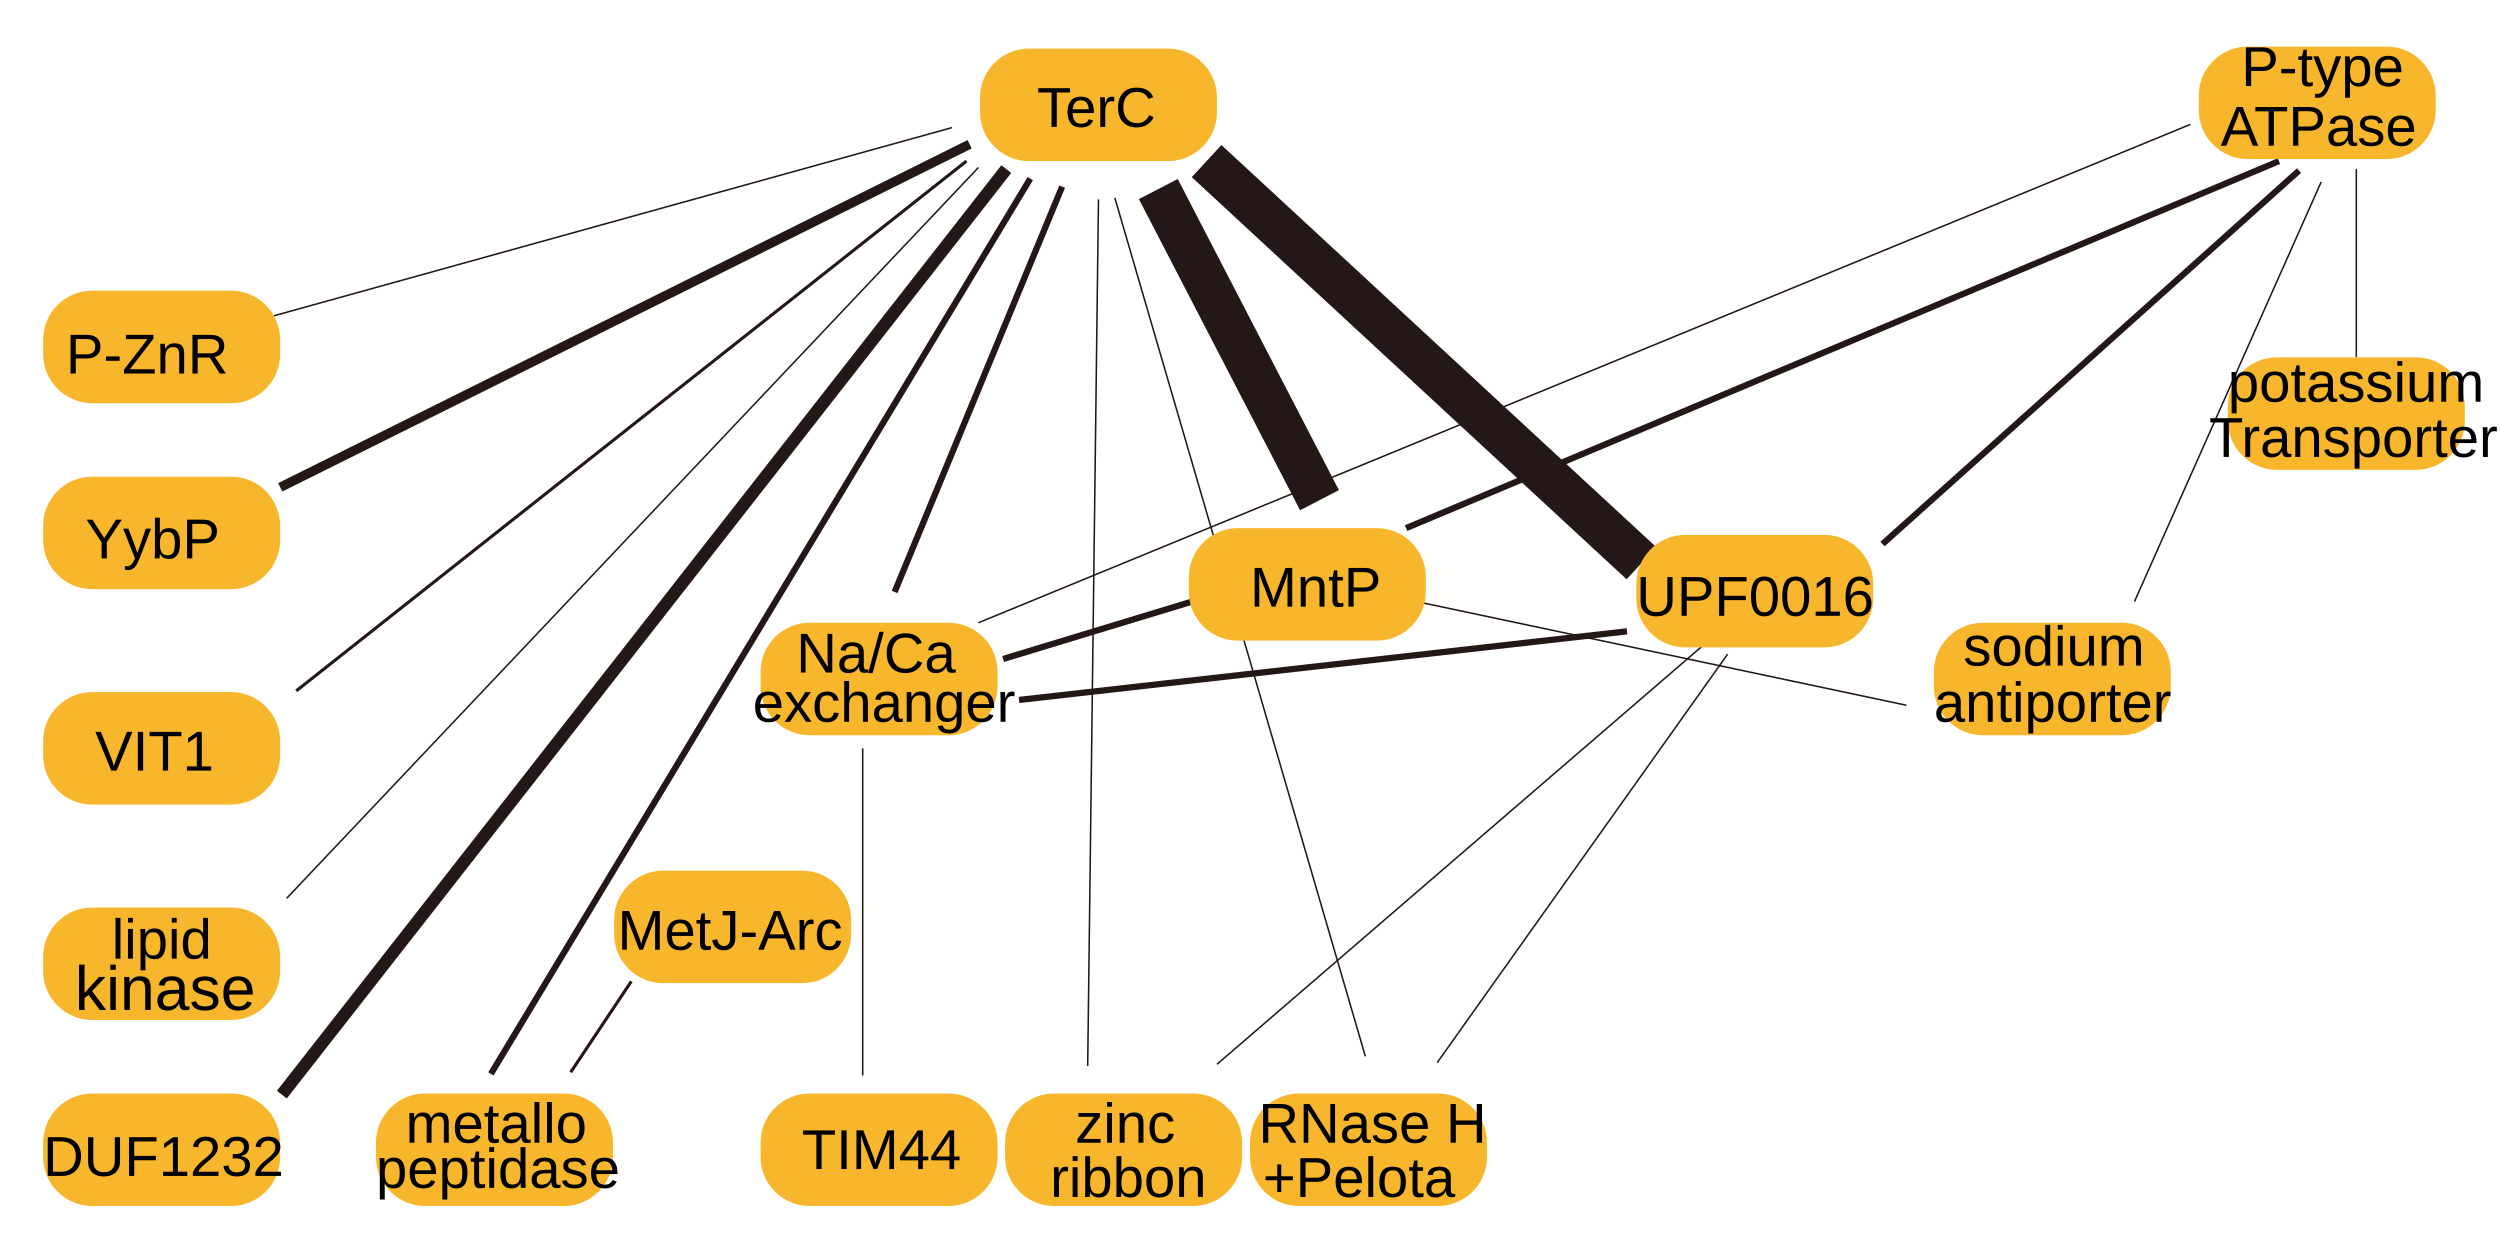
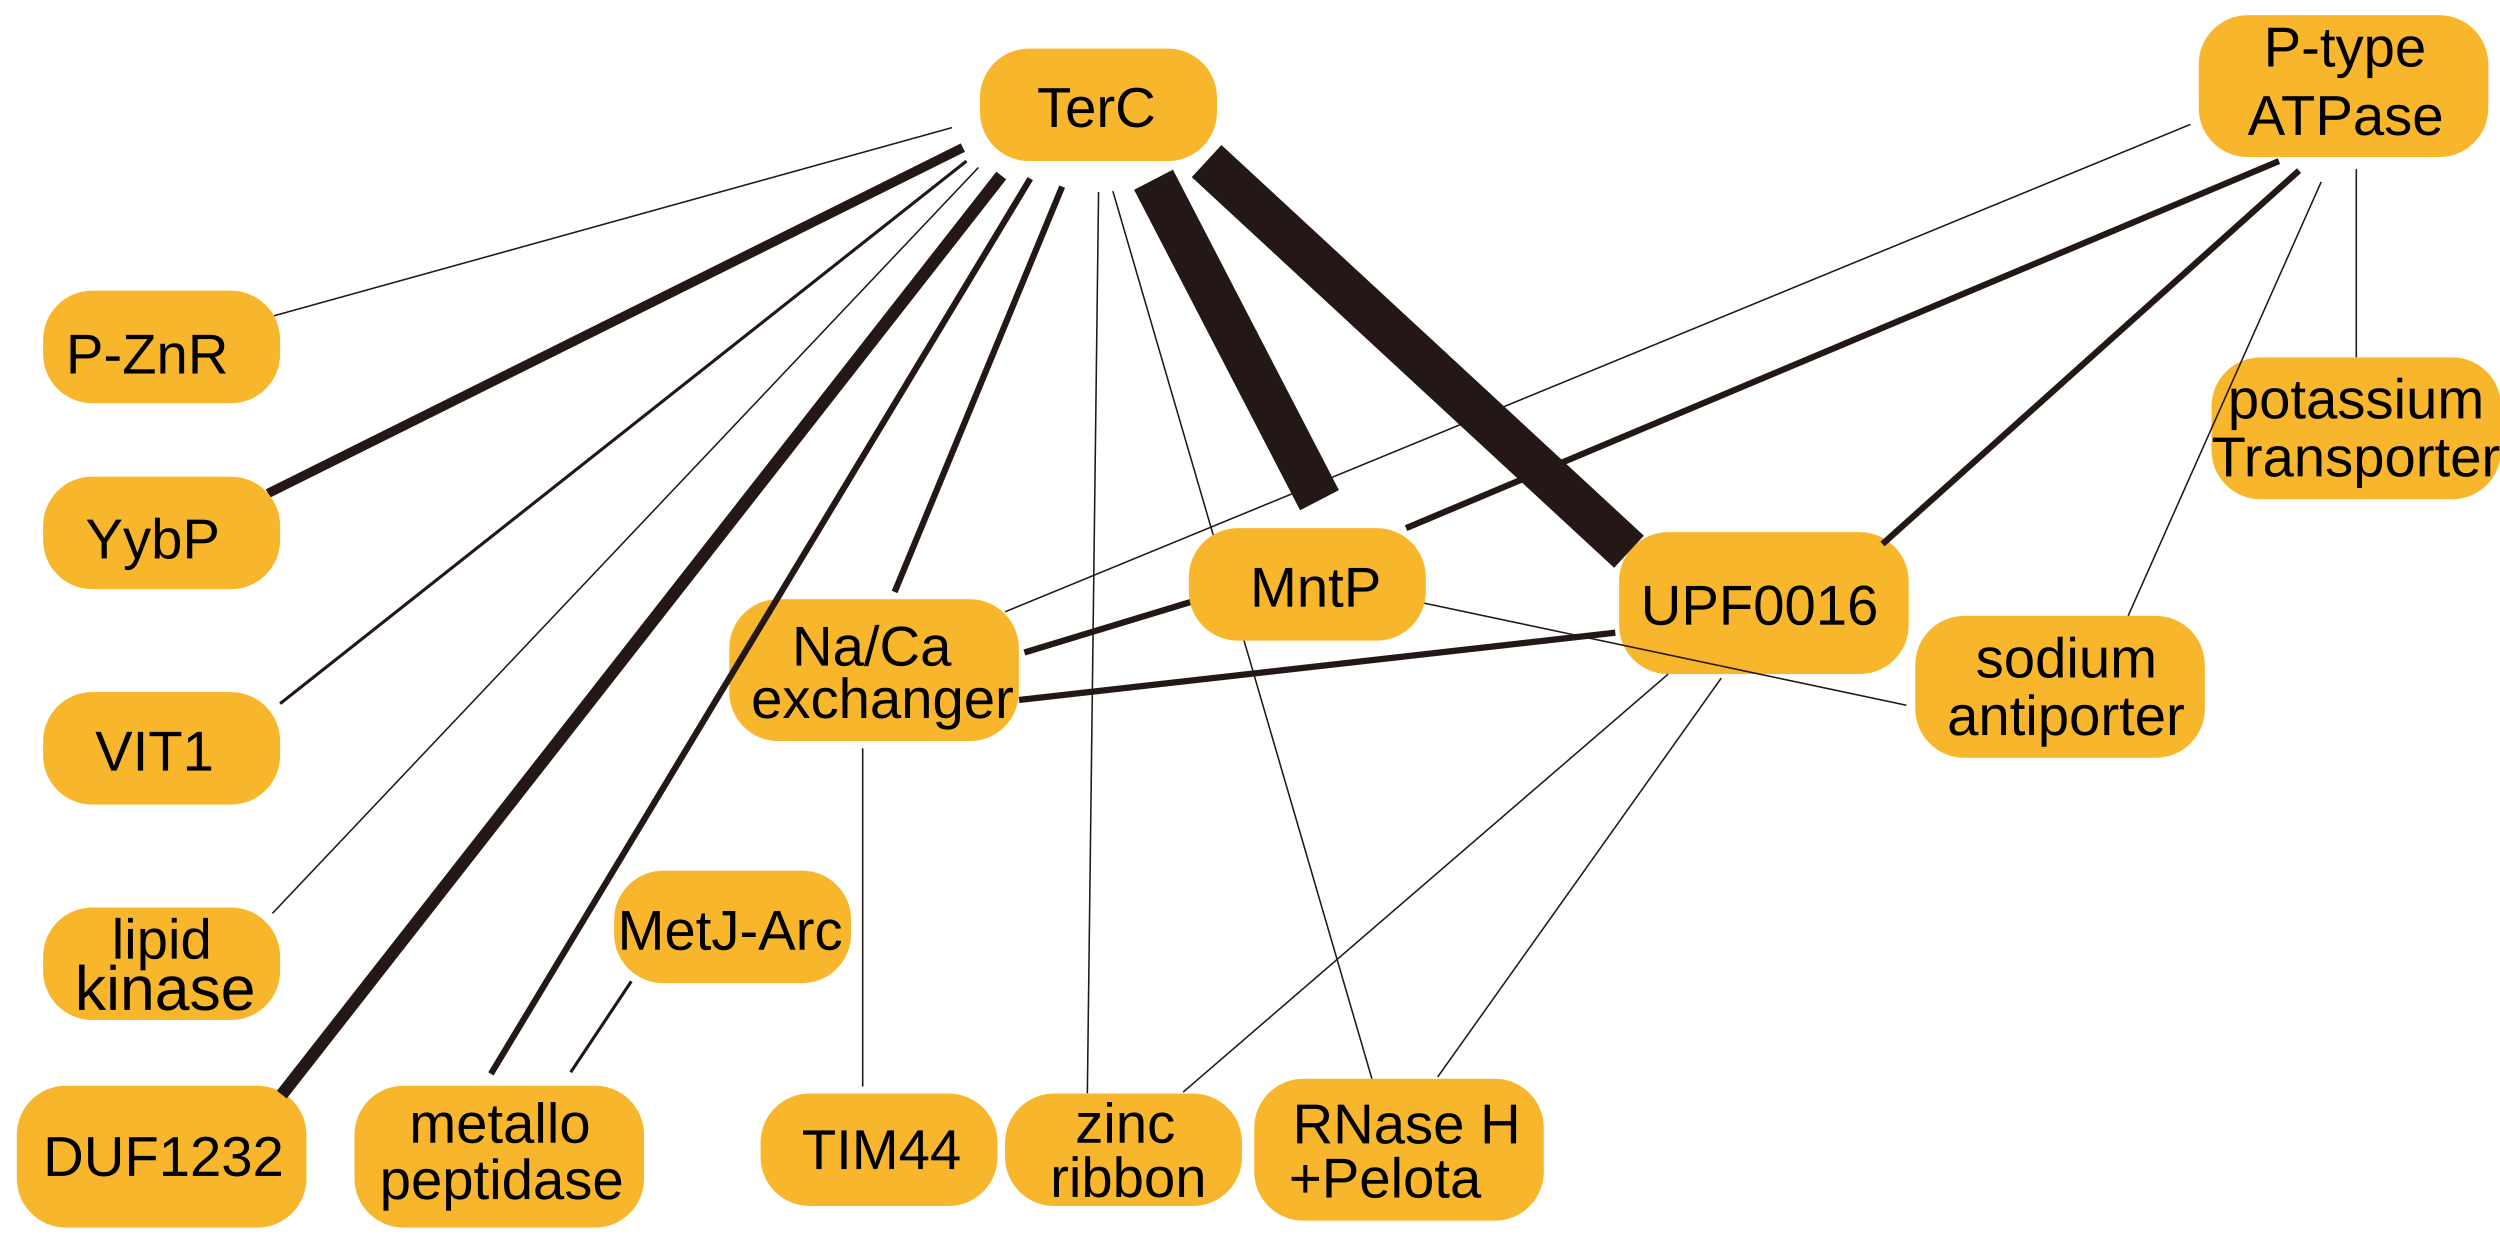
<svg xmlns="http://www.w3.org/2000/svg" id="图层_1" data-name="图层 1" viewBox="0 0 800 400">
  <defs>
-     <style>.cls-1{fill:#f8b62d;}.cls-2,.cls-3,.cls-4,.cls-5,.cls-6,.cls-7{fill:none;stroke:#231815;stroke-miterlimit:10;}.cls-2{stroke-width:14px;}.cls-3{stroke-width:2px;}.cls-5{stroke-width:4px;}.cls-6{stroke-width:3px;}.cls-7{stroke-width:0.5px;}.cls-8{font-size:18px;}.cls-11,.cls-8{font-family:ArialMT, Arial;}.cls-9{letter-spacing:-0.02em;}.cls-10,.cls-11{font-size:20px;}.cls-12{letter-spacing:-0.11em;}.cls-13{letter-spacing:-0.07em;}.cls-14{letter-spacing:-0.04em;}</style>
+     <style>.cls-1{fill:#f8b62d;}.cls-2{font-size:18px;}.cls-12,.cls-2{font-family:ArialMT, Arial;}.cls-3{letter-spacing:-0.04em;}.cls-4,.cls-5,.cls-6,.cls-7,.cls-8,.cls-9{fill:none;stroke:#231815;stroke-miterlimit:10;}.cls-4{stroke-width:14px;}.cls-5{stroke-width:2px;}.cls-7{stroke-width:4px;}.cls-8{stroke-width:3px;}.cls-9{stroke-width:0.5px;}.cls-10{letter-spacing:-0.02em;}.cls-11,.cls-12{font-size:20px;}.cls-13{letter-spacing:-0.11em;}.cls-14{letter-spacing:-0.07em;}</style>
  </defs>
+   <rect class="cls-1" x="518.11" y="170.29" width="92.67" height="45.41" rx="15.7" />
+   <rect class="cls-1" x="5.38" y="347.43" width="92.67" height="45.41" rx="15.7" />
+   <rect class="cls-1" x="113.44" y="347.43" width="92.67" height="45.41" rx="15.7" />
+   <rect class="cls-1" x="401.35" y="345.21" width="92.67" height="45.41" rx="15.7" />
+   <rect class="cls-1" x="233.37" y="191.74" width="92.67" height="45.41" rx="15.7" />
+   <rect class="cls-1" x="612.88" y="197.08" width="92.67" height="45.41" rx="15.7" />
+   <rect class="cls-1" x="703.59" y="4.85" width="92.67" height="45.41" rx="15.7" />
+   <rect class="cls-1" x="707.69" y="114.36" width="92.67" height="45.41" rx="15.7" />
+   <text class="cls-2" transform="translate(707.69 152.43)">
+     <tspan class="cls-3">T</tspan>
+     <tspan x="10.33" y="0">ransporter</tspan>
+   </text>
  <rect class="cls-1" x="313.6" y="15.55" width="75.83" height="36" rx="15.7" />
-   <line class="cls-2" x1="525.26" y1="180.23" x2="386.11" y2="51.55" />
-   <line class="cls-2" x1="370.66" y1="60.49" x2="422.24" y2="160.06" />
-   <line class="cls-3" x1="326.09" y1="223.98" x2="520.64" y2="202.02" />
-   <line class="cls-3" x1="735.68" y1="54.6" x2="602.4" y2="174.09" />
-   <line class="cls-3" x1="729.26" y1="51.55" x2="449.94" y2="169" />
-   <line class="cls-3" x1="339.89" y1="59.72" x2="286.28" y2="189.43" />
-   <line class="cls-3" x1="329.68" y1="57.17" x2="157.09" y2="343.64" />
-   <line class="cls-4" x1="309.26" y1="51.55" x2="94.79" y2="221.09" />
-   <line class="cls-5" x1="322.02" y1="54.11" x2="90.19" y2="350.28" />
-   <line class="cls-6" x1="310.28" y1="46.16" x2="89.68" y2="155.94" />
-   <line class="cls-7" x1="700.91" y1="39.81" x2="313.09" y2="199.28" />
-   <line class="cls-3" x1="321" y1="210.87" x2="384.83" y2="191.47" />
-   <line class="cls-4" x1="202.02" y1="314.02" x2="182.62" y2="343.13" />
-   <line class="cls-7" x1="87.64" y1="101.05" x2="304.66" y2="40.83" />
-   <line class="cls-7" x1="276.06" y1="239.47" x2="276.06" y2="344.15" />
-   <line class="cls-7" x1="351.51" y1="63.81" x2="348.06" y2="341.09" />
-   <line class="cls-7" x1="436.91" y1="338.02" x2="356.74" y2="63.3" />
-   <line class="cls-7" x1="455.68" y1="193" x2="610.02" y2="225.68" />
-   <line class="cls-7" x1="389.43" y1="340.57" x2="544.66" y2="206.79" />
-   <line class="cls-7" x1="459.89" y1="340.06" x2="552.83" y2="209.34" />
-   <line class="cls-7" x1="91.72" y1="287.47" x2="313.09" y2="53.6" />
-   <line class="cls-7" x1="754.02" y1="54.11" x2="754.02" y2="114.35" />
-   <line class="cls-7" x1="742.79" y1="58.19" x2="683.04" y2="192.49" />
+   <line class="cls-4" x1="521.28" y1="176.56" x2="386.11" y2="51.55" />
+   <line class="cls-4" x1="369.12" y1="57.51" x2="422.24" y2="160.06" />
+   <line class="cls-5" x1="326.09" y1="223.98" x2="516.9" y2="202.45" />
+   <line class="cls-5" x1="735.68" y1="54.6" x2="602.4" y2="174.09" />
+   <line class="cls-5" x1="729.26" y1="51.55" x2="449.94" y2="169" />
+   <line class="cls-5" x1="339.89" y1="59.72" x2="286.28" y2="189.43" />
+   <line class="cls-5" x1="329.68" y1="57.17" x2="157.09" y2="343.64" />
+   <line class="cls-6" x1="309.26" y1="51.55" x2="89.63" y2="225.16" />
+   <line class="cls-7" x1="320.4" y1="56.17" x2="90.19" y2="350.28" />
+   <line class="cls-8" x1="308.12" y1="47.23" x2="85.73" y2="157.91" />
+   <line class="cls-9" x1="700.91" y1="39.81" x2="321.62" y2="195.77" />
+   <line class="cls-5" x1="327.8" y1="208.8" x2="384.83" y2="191.47" />
+   <line class="cls-6" x1="202.02" y1="314.02" x2="182.62" y2="343.13" />
+   <line class="cls-9" x1="87.64" y1="101.05" x2="304.66" y2="40.83" />
+   <line class="cls-9" x1="276.06" y1="239.47" x2="276.06" y2="347.72" />
+   <line class="cls-9" x1="351.54" y1="61.42" x2="347.95" y2="349.92" />
+   <line class="cls-9" x1="439.01" y1="345.21" x2="356.12" y2="61.17" />
+   <line class="cls-9" x1="455.68" y1="193" x2="610.02" y2="225.68" />
+   <line class="cls-9" x1="378.58" y1="349.49" x2="533.81" y2="215.71" />
+   <line class="cls-9" x1="460.05" y1="344.63" x2="550.79" y2="217" />
+   <line class="cls-9" x1="87.17" y1="292.28" x2="313.09" y2="53.6" />
+   <line class="cls-9" x1="754.02" y1="54.11" x2="754.02" y2="114.35" />
+   <line class="cls-9" x1="742.79" y1="58.19" x2="681" y2="197.08" />
  <rect class="cls-1" x="13.8" y="93.02" width="75.83" height="36" rx="15.7" />
  <rect class="cls-1" x="13.8" y="152.53" width="75.83" height="36" rx="15.7" />
  <rect class="cls-1" x="13.8" y="221.47" width="75.83" height="36" rx="15.7" />
  <rect class="cls-1" x="13.8" y="290.4" width="75.83" height="36" rx="15.7" />
-   <rect class="cls-1" x="13.8" y="349.92" width="75.83" height="36" rx="15.7" />
-   <rect class="cls-1" x="243.38" y="199.28" width="75.83" height="36" rx="15.7" />
  <rect class="cls-1" x="196.53" y="278.61" width="75.83" height="36" rx="15.7" />
-   <rect class="cls-1" x="120.32" y="349.92" width="75.83" height="36" rx="15.7" />
  <rect class="cls-1" x="243.38" y="349.92" width="75.83" height="36" rx="15.7" />
  <rect class="cls-1" x="321.62" y="349.92" width="75.83" height="36" rx="15.7" />
-   <rect class="cls-1" x="400" y="349.92" width="75.83" height="36" rx="15.7" />
-   <rect class="cls-1" x="618.83" y="199.28" width="75.83" height="36" rx="15.7" />
-   <rect class="cls-1" x="712.91" y="114.35" width="75.83" height="36" rx="15.7" />
-   <rect class="cls-1" x="703.6" y="14.91" width="75.83" height="36" rx="15.7" />
-   <rect class="cls-1" x="523.61" y="171.17" width="75.83" height="36" rx="15.7" />
  <rect class="cls-1" x="380.43" y="169" width="75.83" height="36" rx="15.7" />
-   <text class="cls-8" transform="translate(21.09 119.54)">P-ZnR</text>
-   <text class="cls-8" transform="translate(27.35 178.69)">Yyb<tspan class="cls-9" x="31.02" y="0">P</tspan>
+   <text class="cls-2" transform="translate(21.09 119.54)">P-ZnR</text>
+   <text class="cls-2" transform="translate(27.35 178.69)">Yyb<tspan class="cls-10" x="31.02" y="0">P</tspan>
  </text>
-   <text class="cls-8" transform="translate(30.45 246.59)">VIT1</text>
-   <text class="cls-8" transform="translate(35.75 306.77)">lipid<tspan class="cls-10" x="32.02" y="0"> </tspan>
+   <text class="cls-2" transform="translate(30.45 246.59)">VIT1</text>
+   <text class="cls-2" transform="translate(35.75 306.77)">lipid<tspan class="cls-11" x="32.02" y="0"> </tspan>
  </text>
-   <text class="cls-11" transform="translate(23.95 323.18)">kinase</text>
-   <text class="cls-8" transform="translate(13.8 376.29)">DUF1232</text>
-   <text class="cls-8" transform="translate(129.79 365.68)">metallo<tspan class="cls-10" x="58.03" y="0"> </tspan>
+   <text class="cls-12" transform="translate(23.95 323.18)">kinase</text>
+   <text class="cls-2" transform="translate(13.8 376.29)">DUF1232</text>
+   <text class="cls-2" transform="translate(130.97 365.68)">metallo<tspan class="cls-11" x="58.03" y="0"> </tspan>
  </text>
-   <text class="cls-8" transform="translate(120.32 380.12)">peptidase<tspan class="cls-10" x="78.06" y="0"> </tspan>
+   <text class="cls-2" transform="translate(121.51 383.7)">peptidase<tspan class="cls-11" x="78.06" y="0"> </tspan>
  </text>
-   <text class="cls-8" transform="translate(331.84 40.61)">
-     <tspan class="cls-12">T</tspan>
+   <text class="cls-2" transform="translate(331.84 40.61)">
+     <tspan class="cls-13">T</tspan>
    <tspan x="9" y="0">erC</tspan>
  </text>
-   <text class="cls-8" transform="translate(197.62 303.92)">MetJ-Arc</text>
-   <text class="cls-8" transform="translate(254.8 215.22)">Na/Ca</text>
-   <text class="cls-8" transform="translate(240.87 230.97)">exchanger</text>
-   <text class="cls-8" transform="translate(256.58 374.11)">TIM44</text>
-   <text class="cls-8" transform="translate(344.06 365.68)">zinc</text>
-   <text class="cls-8" transform="translate(336.05 383.02)">ribbon</text>
-   <text class="cls-8" transform="translate(402.69 365.68)">RNase H</text>
-   <text class="cls-8" transform="translate(404.11 383.02)">+Pelota</text>
-   <text class="cls-8" transform="translate(400 194.14)">Mnt<tspan class="cls-9" x="30.01" y="0">P</tspan>
+   <text class="cls-2" transform="translate(197.62 303.92)">MetJ-Arc</text>
+   <text class="cls-2" transform="translate(253.43 213)">Na/Ca</text>
+   <text class="cls-2" transform="translate(240.35 229.76)">exchanger</text>
+   <text class="cls-2" transform="translate(256.58 374.11)">TIM44</text>
+   <text class="cls-2" transform="translate(344.06 365.68)">zinc</text>
+   <text class="cls-2" transform="translate(336.05 383.02)">ribbon</text>
+   <text class="cls-2" transform="translate(413.6 365.88)">RNase H</text>
+   <text class="cls-2" transform="translate(412.45 383.22)">+Pelota</text>
+   <text class="cls-2" transform="translate(400 194.14)">Mnt<tspan class="cls-10" x="30.01" y="0">P</tspan>
  </text>
-   <text class="cls-8" transform="translate(523.61 197.06)">UPF0016</text>
-   <text class="cls-8" transform="translate(628.26 213)">sodium</text>
-   <text class="cls-8" transform="translate(618.83 230.97)">antiporter</text>
-   <text class="cls-8" transform="translate(717.21 27.55)">P-type</text>
-   <text class="cls-8" transform="translate(710.64 46.64)">
-     <tspan class="cls-13">A</tspan>
+   <text class="cls-2" transform="translate(525.03 199.9)">UPF0016</text>
+   <text class="cls-2" transform="translate(632.22 216.78)">sodium</text>
+   <text class="cls-2" transform="translate(623.08 235.22)">antiporter</text>
+   <text class="cls-2" transform="translate(724.36 21.27)">P-type</text>
+   <text class="cls-2" transform="translate(719.25 43.18)">
+     <tspan class="cls-14">A</tspan>
    <tspan x="10.67" y="0">TPase</tspan>
  </text>
-   <text class="cls-8" transform="translate(712.91 128.56)">potassium</text>
-   <text class="cls-8" transform="translate(706.91 146.21)">
-     <tspan class="cls-14">T</tspan>
-     <tspan x="10.33" y="0">ransporter</tspan>
-   </text>
+   <text class="cls-2" transform="translate(712.91 133.88)">potassium</text>
</svg>
